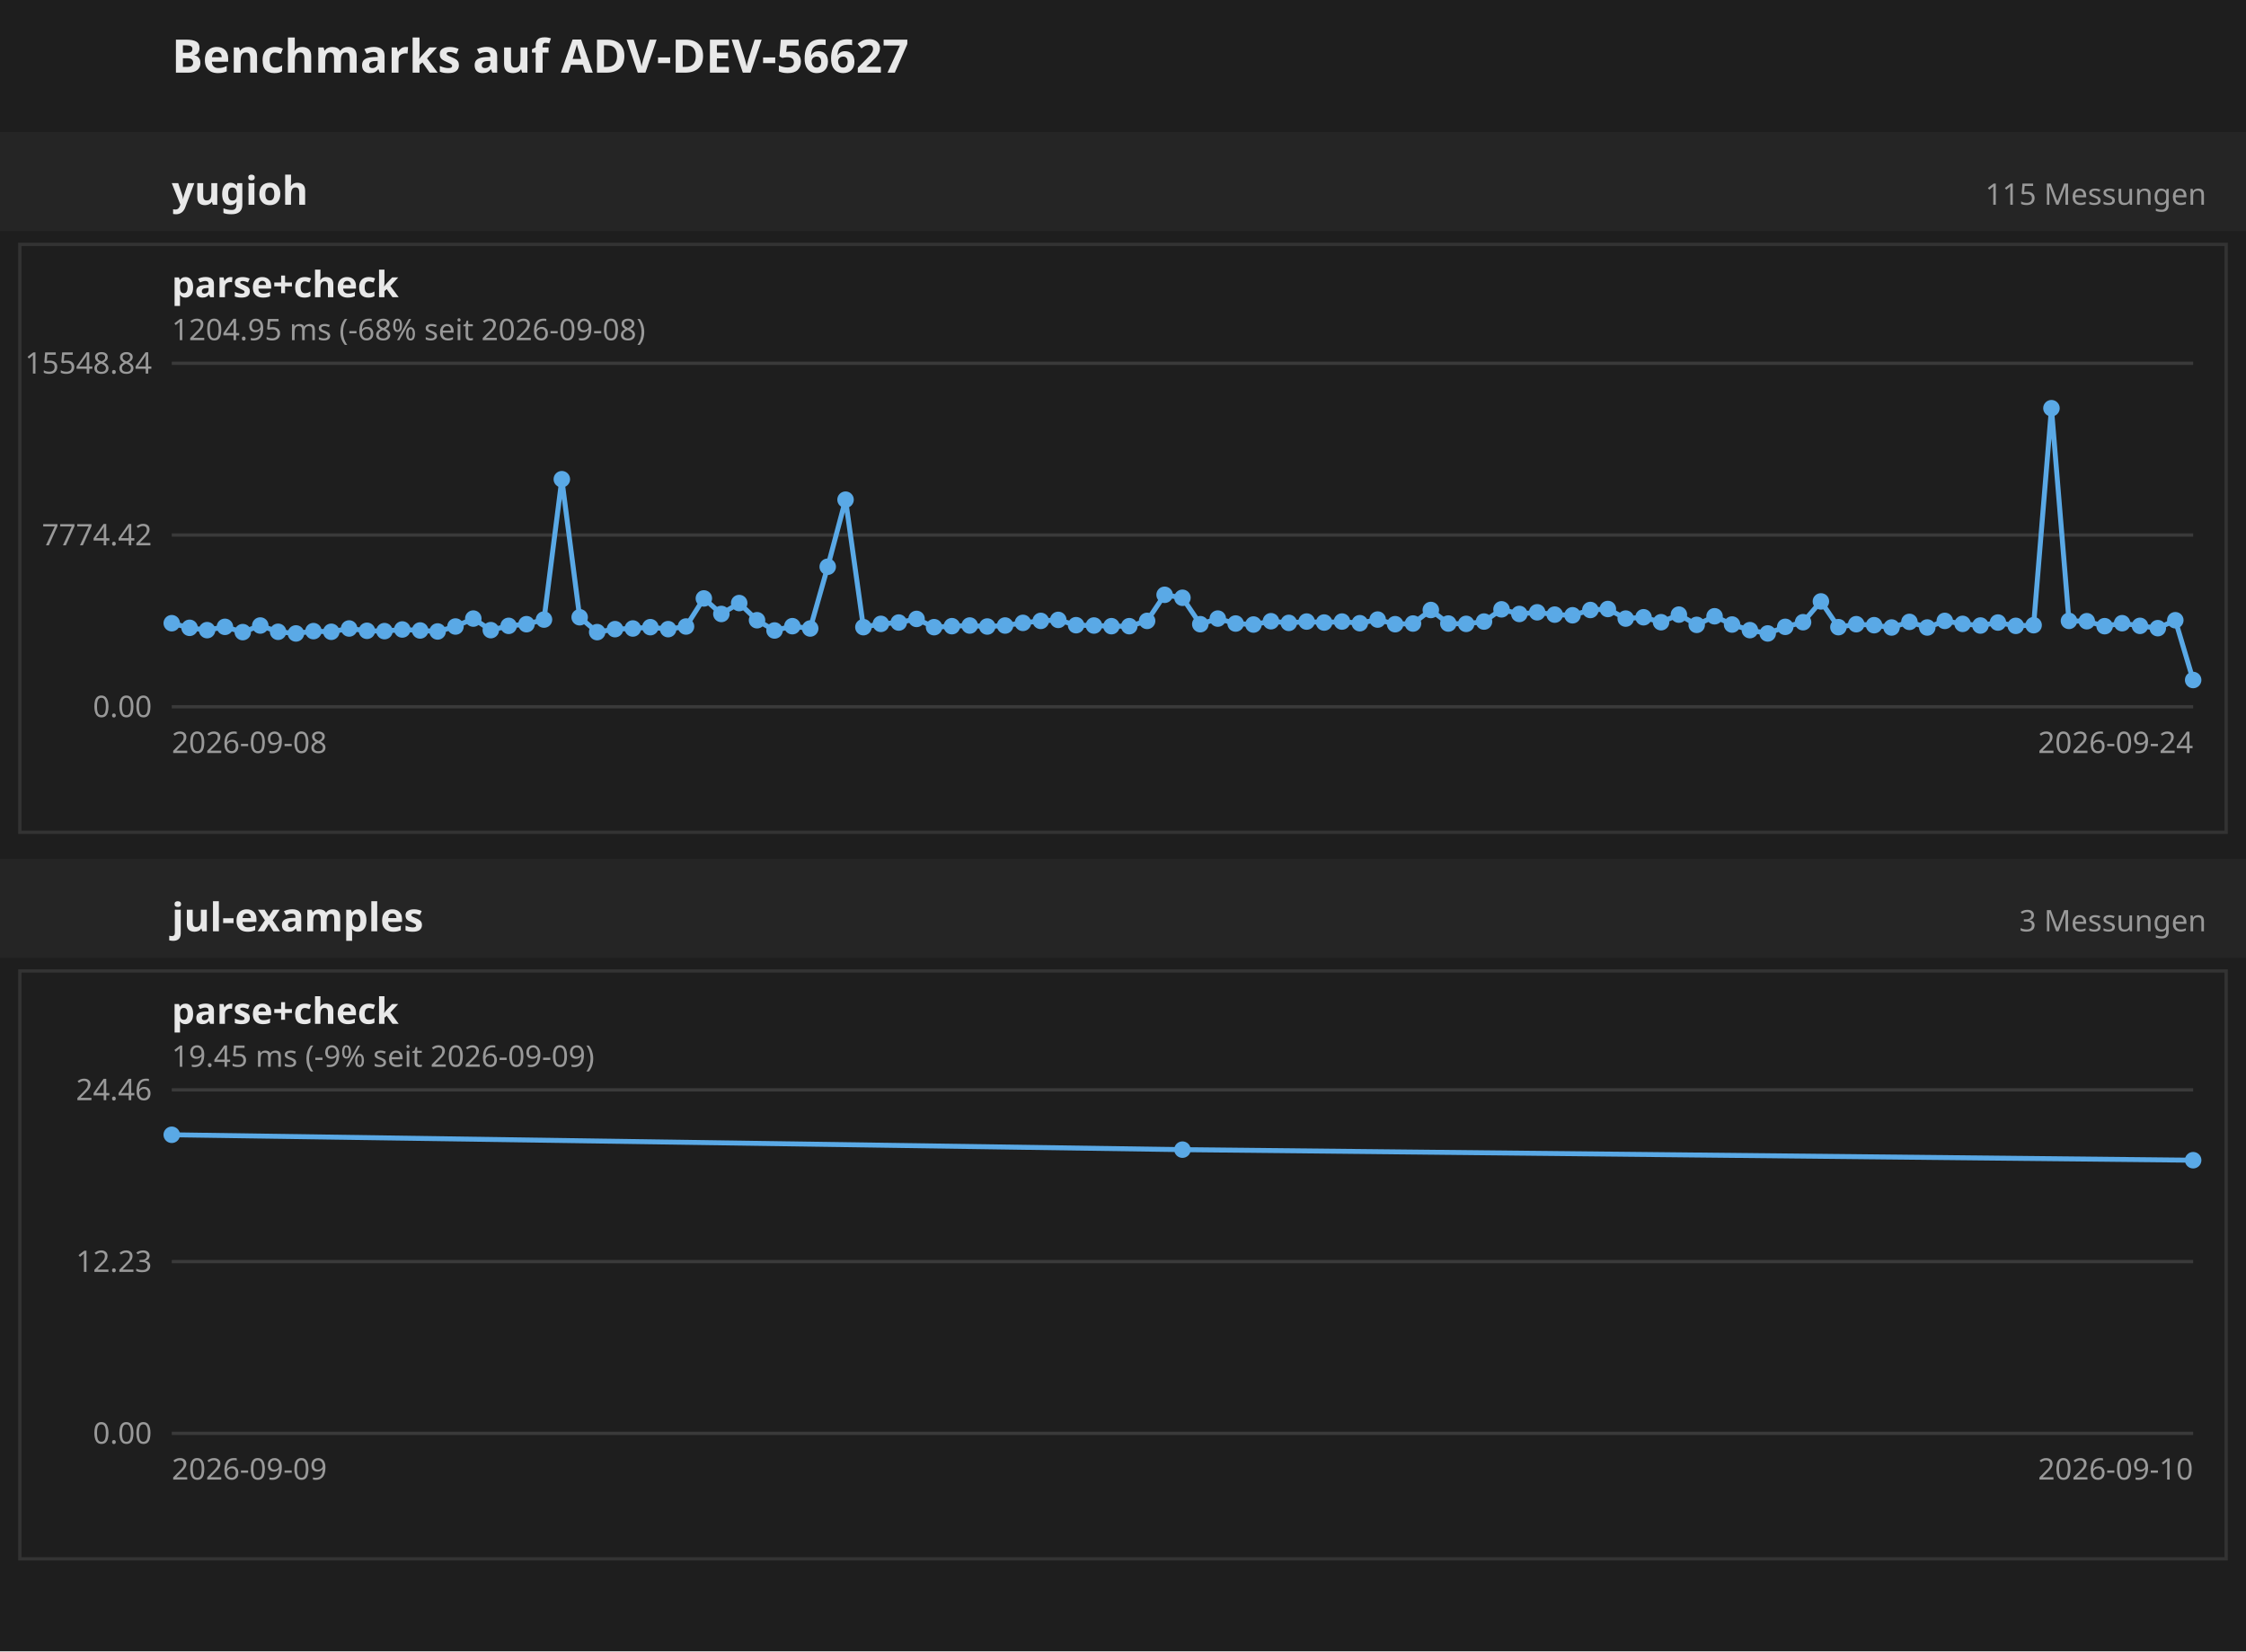
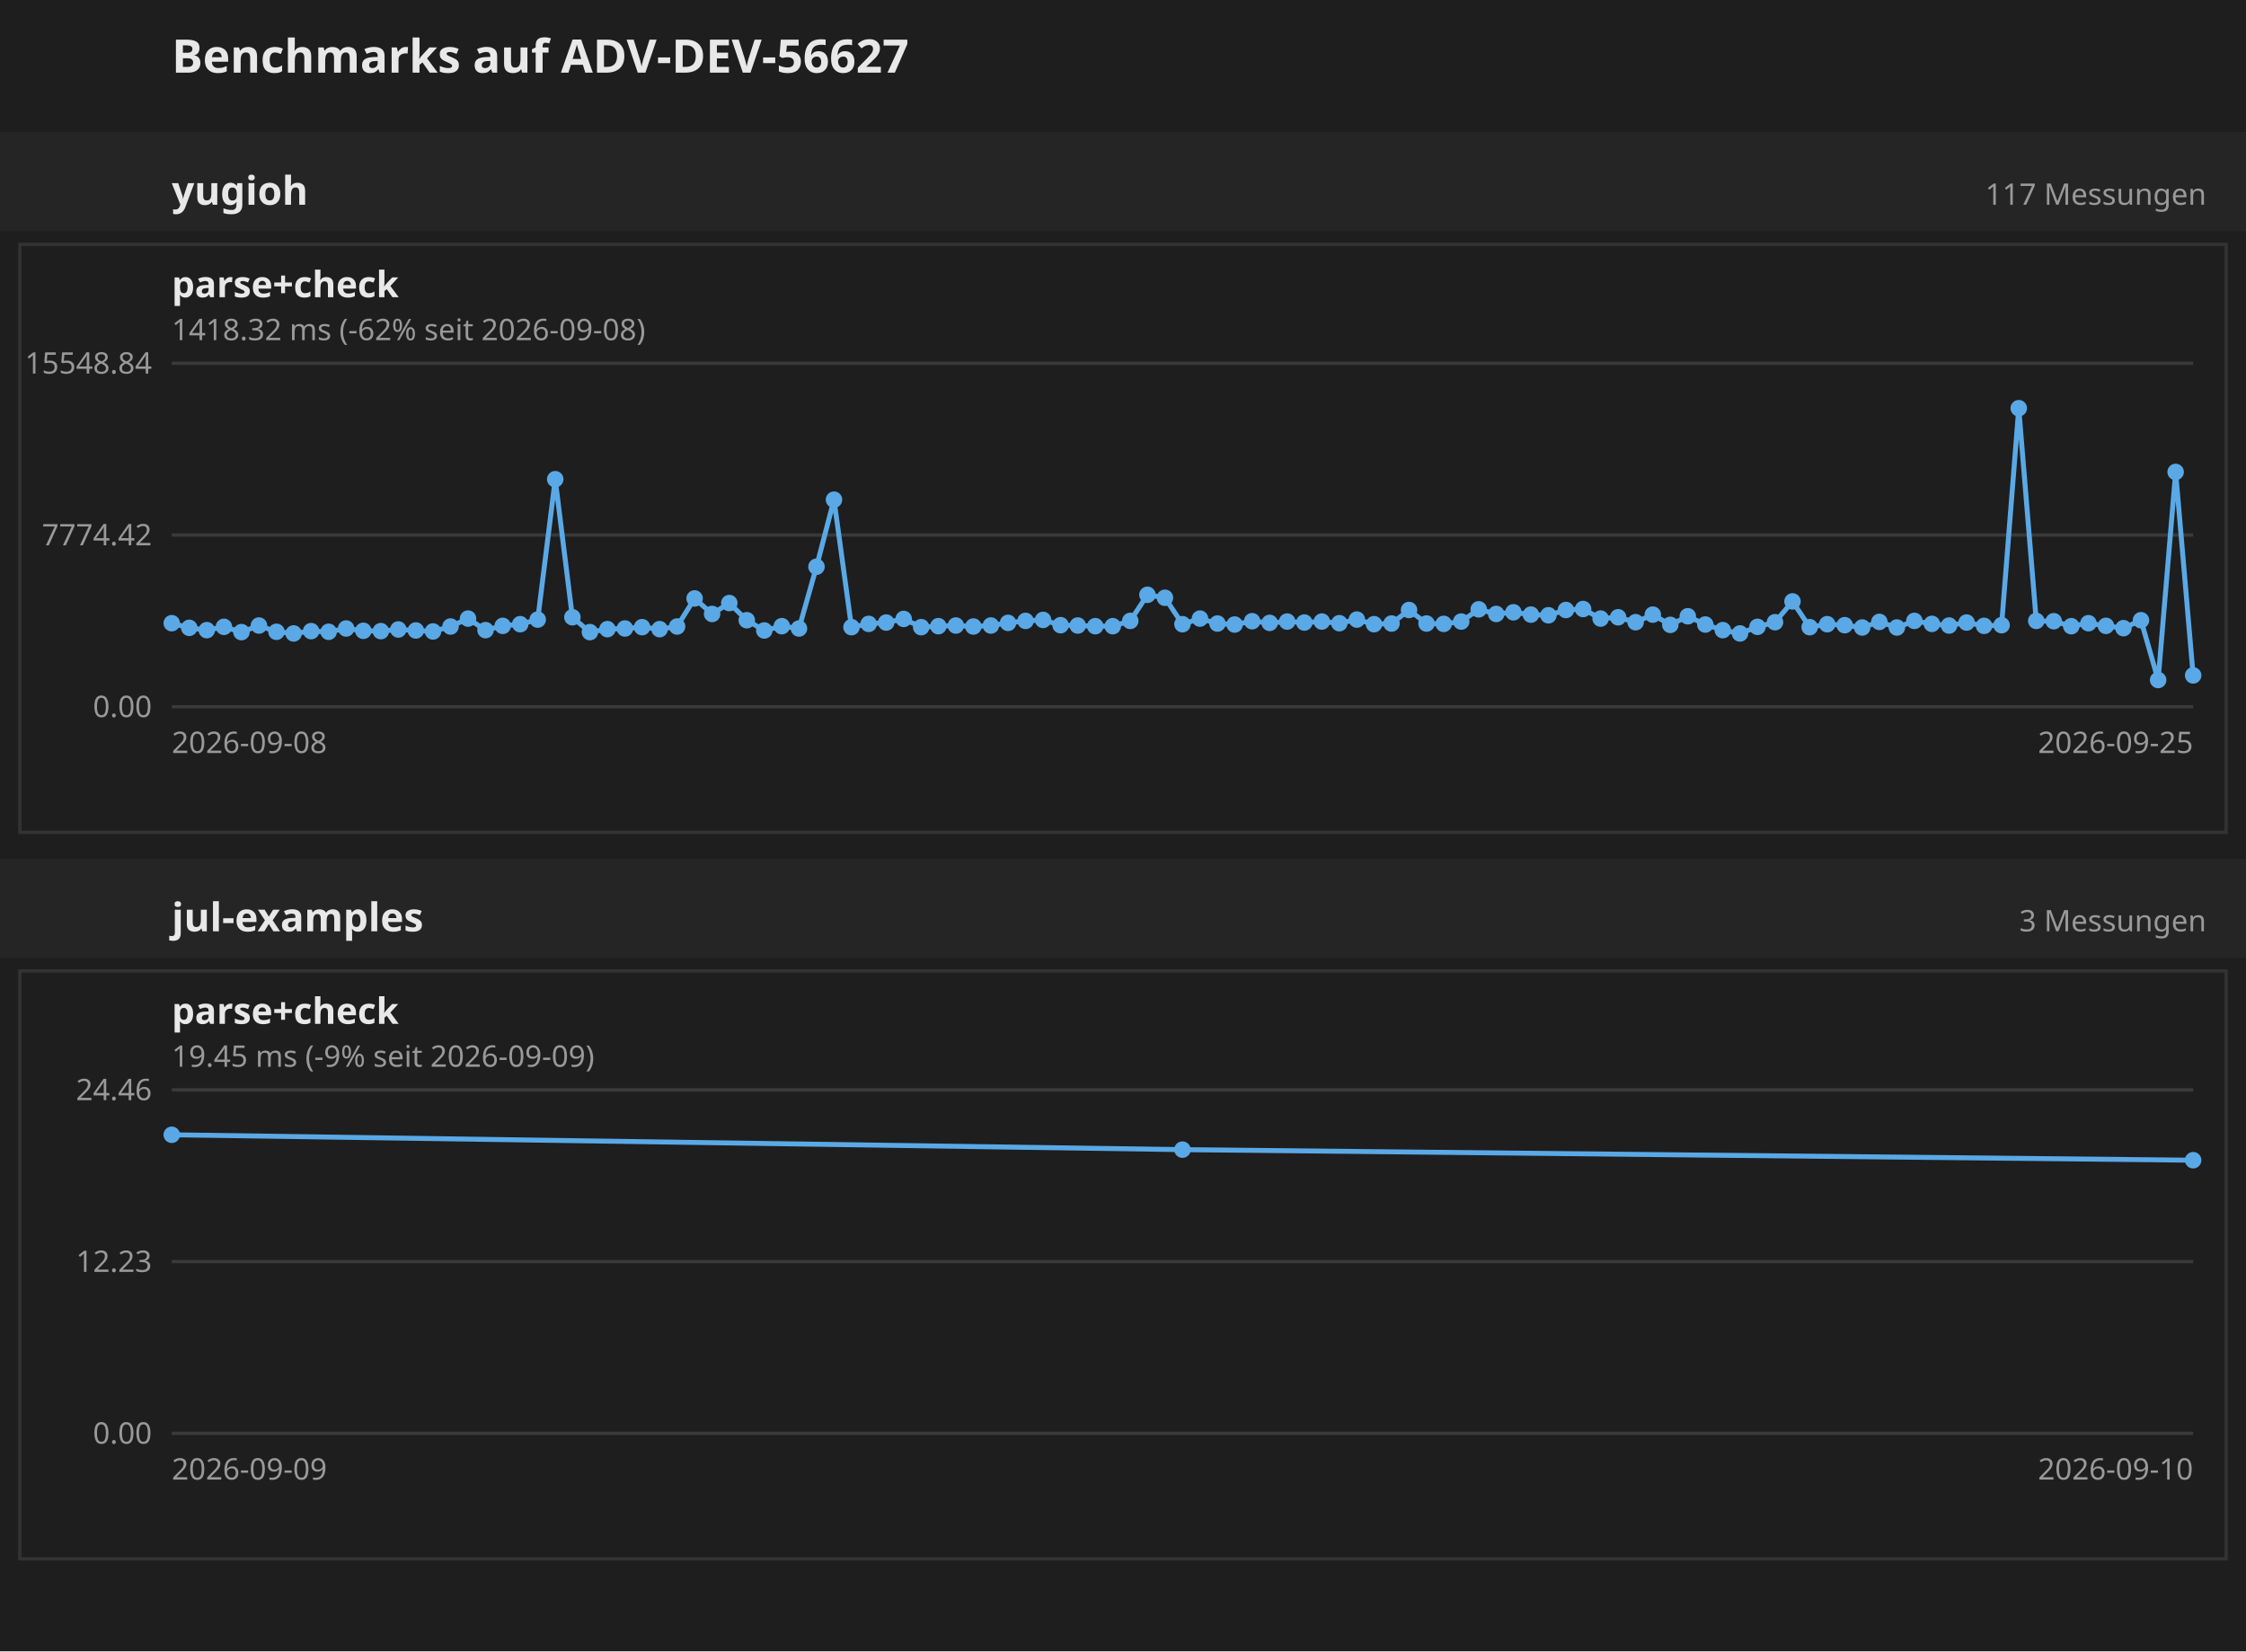
<svg xmlns="http://www.w3.org/2000/svg" width="680" height="500" font-family="sans-serif">
  <rect width="680" height="500" fill="#1e1e1e" />
  <text x="52" y="22" font-size="14" font-weight="bold" fill="#e8e8e8">Benchmarks auf ADV-DEV-56627</text>
  <g transform="translate(0 40)">
    <rect x="0" y="0" width="680" height="30" fill="#252525" />
    <text x="52" y="22" font-size="12" font-weight="bold" fill="#e8e8e8">yugioh</text>
-     <text x="668" y="22" text-anchor="end" font-size="9" fill="#999">115 Messungen</text>
+     <text x="668" y="22" text-anchor="end" font-size="9" fill="#999">117 Messungen</text>
    <g transform="translate(0 30)">
      <g transform="translate(0 0)">
        <rect x="6" y="4" width="668" height="178" fill="none" stroke="#333" />
        <text x="52" y="20" font-size="11" font-weight="bold" fill="#e8e8e8">parse+check</text>
-         <text x="52" y="33" font-size="9" fill="#999">1204.95 ms (-68% seit 2026-09-08)</text>
+         <text x="52" y="33" font-size="9" fill="#999">1418.32 ms (-62% seit 2026-09-08)</text>
        <line x1="52" y1="144.0" x2="664" y2="144.0" stroke="#3a3a3a" />
        <text x="46" y="144.0" text-anchor="end" dominant-baseline="middle" font-size="9" fill="#999">0.00</text>
        <line x1="52" y1="92.0" x2="664" y2="92.0" stroke="#3a3a3a" />
        <text x="46" y="92.0" text-anchor="end" dominant-baseline="middle" font-size="9" fill="#999">7774.42</text>
        <line x1="52" y1="40.0" x2="664" y2="40.0" stroke="#3a3a3a" />
        <text x="46" y="40.0" text-anchor="end" dominant-baseline="middle" font-size="9" fill="#999">15548.84</text>
        <text x="52" y="158" font-size="9" fill="#999">2026-09-08</text>
-         <text x="664" y="158" text-anchor="end" font-size="9" fill="#999">2026-09-24</text>
-         <polyline fill="none" stroke="#5aa9e6" stroke-width="1.5" points="52.0,118.7 57.4,120.1 62.7,120.8 68.1,119.8 73.5,121.4 78.8,119.4 84.2,121.3 89.6,121.8 94.9,121.1 100.3,121.3 105.7,120.3 111.1,121.0 116.4,121.1 121.8,120.6 127.2,120.9 132.5,121.2 137.9,119.7 143.3,117.3 148.6,120.8 154.0,119.5 159.4,119.0 164.7,117.6 170.1,75.1 175.5,116.9 180.8,121.4 186.2,120.5 191.6,120.3 196.9,119.9 202.3,120.5 207.7,119.7 213.1,111.2 218.4,115.9 223.8,112.6 229.2,117.8 234.5,120.9 239.9,119.6 245.3,120.3 250.6,101.6 256.0,81.3 261.4,119.9 266.7,118.9 272.1,118.5 277.5,117.4 282.8,119.9 288.2,119.6 293.6,119.4 298.9,119.7 304.3,119.4 309.7,118.6 315.1,118.0 320.4,117.7 325.8,119.3 331.2,119.4 336.5,119.6 341.9,119.6 347.3,118.0 352.6,110.1 358.0,111.0 363.4,119.0 368.7,117.3 374.1,118.8 379.5,119.1 384.8,118.1 390.2,118.6 395.6,118.2 400.9,118.5 406.3,118.2 411.7,118.7 417.1,117.6 422.4,119.0 427.8,118.8 433.2,114.7 438.5,118.8 443.9,118.9 449.3,118.2 454.6,114.5 460.0,115.9 465.4,115.4 470.7,116.1 476.1,116.3 481.5,114.7 486.8,114.4 492.2,117.3 497.6,116.9 502.9,118.4 508.3,116.1 513.7,119.2 519.1,116.6 524.4,119.1 529.8,120.8 535.2,121.8 540.5,119.8 545.9,118.4 551.3,112.1 556.6,119.9 562.0,119.0 567.4,119.3 572.7,120.0 578.1,118.3 583.5,120.0 588.8,118.0 594.2,118.9 599.6,119.4 604.9,118.5 610.3,119.5 615.7,119.3 621.1,53.6 626.4,118.0 631.8,118.1 637.2,119.6 642.5,118.7 647.9,119.5 653.3,120.2 658.6,117.8 664.0,135.9" />
+         <text x="664" y="158" text-anchor="end" font-size="9" fill="#999">2026-09-25</text>
+         <polyline fill="none" stroke="#5aa9e6" stroke-width="1.5" points="52.0,118.7 57.3,120.1 62.6,120.8 67.8,119.8 73.1,121.4 78.4,119.4 83.7,121.3 88.9,121.8 94.2,121.1 99.5,121.3 104.8,120.3 110.0,121.0 115.3,121.1 120.6,120.6 125.9,120.9 131.1,121.2 136.4,119.7 141.7,117.3 147.0,120.8 152.2,119.5 157.5,119.0 162.8,117.6 168.1,75.1 173.3,116.9 178.6,121.4 183.9,120.5 189.2,120.3 194.4,119.9 199.7,120.5 205.0,119.7 210.3,111.2 215.6,115.9 220.8,112.6 226.1,117.8 231.4,120.9 236.7,119.6 241.9,120.3 247.2,101.6 252.5,81.3 257.8,119.9 263.0,118.9 268.3,118.5 273.6,117.4 278.9,119.9 284.1,119.6 289.4,119.4 294.7,119.7 300.0,119.4 305.2,118.6 310.5,118.0 315.8,117.7 321.1,119.3 326.3,119.4 331.6,119.6 336.9,119.6 342.2,118.0 347.4,110.1 352.7,111.0 358.0,119.0 363.3,117.3 368.6,118.8 373.8,119.1 379.1,118.1 384.4,118.6 389.7,118.2 394.9,118.5 400.2,118.2 405.5,118.7 410.8,117.6 416.0,119.0 421.3,118.8 426.6,114.7 431.9,118.8 437.1,118.9 442.4,118.2 447.7,114.5 453.0,115.9 458.2,115.4 463.5,116.1 468.8,116.3 474.1,114.7 479.3,114.4 484.6,117.3 489.9,116.9 495.2,118.4 500.4,116.1 505.7,119.2 511.0,116.6 516.3,119.1 521.6,120.8 526.8,121.8 532.1,119.8 537.4,118.4 542.7,112.1 547.9,119.9 553.2,119.0 558.5,119.3 563.8,120.0 569.0,118.3 574.3,120.0 579.6,118.0 584.9,118.9 590.1,119.4 595.4,118.5 600.7,119.5 606.0,119.3 611.2,53.6 616.5,118.0 621.8,118.1 627.1,119.6 632.3,118.7 637.6,119.5 642.9,120.2 648.2,117.8 653.4,135.9 658.7,72.9 664.0,134.5" />
        <circle cx="52.0" cy="118.7" r="2.5" fill="#5aa9e6" />
-         <circle cx="57.4" cy="120.1" r="2.5" fill="#5aa9e6" />
-         <circle cx="62.7" cy="120.8" r="2.5" fill="#5aa9e6" />
-         <circle cx="68.1" cy="119.8" r="2.5" fill="#5aa9e6" />
-         <circle cx="73.5" cy="121.4" r="2.5" fill="#5aa9e6" />
-         <circle cx="78.8" cy="119.4" r="2.5" fill="#5aa9e6" />
-         <circle cx="84.2" cy="121.3" r="2.5" fill="#5aa9e6" />
-         <circle cx="89.6" cy="121.8" r="2.5" fill="#5aa9e6" />
-         <circle cx="94.9" cy="121.1" r="2.5" fill="#5aa9e6" />
-         <circle cx="100.3" cy="121.3" r="2.5" fill="#5aa9e6" />
-         <circle cx="105.7" cy="120.3" r="2.5" fill="#5aa9e6" />
-         <circle cx="111.1" cy="121.0" r="2.5" fill="#5aa9e6" />
-         <circle cx="116.4" cy="121.1" r="2.5" fill="#5aa9e6" />
-         <circle cx="121.8" cy="120.6" r="2.5" fill="#5aa9e6" />
-         <circle cx="127.2" cy="120.9" r="2.5" fill="#5aa9e6" />
-         <circle cx="132.5" cy="121.2" r="2.5" fill="#5aa9e6" />
-         <circle cx="137.9" cy="119.7" r="2.5" fill="#5aa9e6" />
-         <circle cx="143.3" cy="117.3" r="2.5" fill="#5aa9e6" />
-         <circle cx="148.6" cy="120.8" r="2.5" fill="#5aa9e6" />
-         <circle cx="154.0" cy="119.5" r="2.5" fill="#5aa9e6" />
-         <circle cx="159.4" cy="119.0" r="2.5" fill="#5aa9e6" />
-         <circle cx="164.7" cy="117.6" r="2.5" fill="#5aa9e6" />
-         <circle cx="170.1" cy="75.1" r="2.5" fill="#5aa9e6" />
-         <circle cx="175.5" cy="116.9" r="2.5" fill="#5aa9e6" />
-         <circle cx="180.8" cy="121.4" r="2.5" fill="#5aa9e6" />
-         <circle cx="186.2" cy="120.5" r="2.5" fill="#5aa9e6" />
-         <circle cx="191.6" cy="120.3" r="2.5" fill="#5aa9e6" />
-         <circle cx="196.9" cy="119.9" r="2.5" fill="#5aa9e6" />
-         <circle cx="202.3" cy="120.5" r="2.5" fill="#5aa9e6" />
-         <circle cx="207.7" cy="119.7" r="2.5" fill="#5aa9e6" />
-         <circle cx="213.1" cy="111.2" r="2.5" fill="#5aa9e6" />
-         <circle cx="218.4" cy="115.9" r="2.5" fill="#5aa9e6" />
-         <circle cx="223.8" cy="112.6" r="2.5" fill="#5aa9e6" />
-         <circle cx="229.2" cy="117.8" r="2.5" fill="#5aa9e6" />
-         <circle cx="234.5" cy="120.9" r="2.5" fill="#5aa9e6" />
-         <circle cx="239.9" cy="119.6" r="2.5" fill="#5aa9e6" />
-         <circle cx="245.3" cy="120.3" r="2.5" fill="#5aa9e6" />
-         <circle cx="250.6" cy="101.6" r="2.5" fill="#5aa9e6" />
-         <circle cx="256.0" cy="81.3" r="2.5" fill="#5aa9e6" />
-         <circle cx="261.4" cy="119.9" r="2.5" fill="#5aa9e6" />
-         <circle cx="266.7" cy="118.9" r="2.5" fill="#5aa9e6" />
-         <circle cx="272.1" cy="118.5" r="2.5" fill="#5aa9e6" />
-         <circle cx="277.5" cy="117.4" r="2.5" fill="#5aa9e6" />
-         <circle cx="282.8" cy="119.9" r="2.5" fill="#5aa9e6" />
-         <circle cx="288.2" cy="119.6" r="2.5" fill="#5aa9e6" />
-         <circle cx="293.6" cy="119.4" r="2.5" fill="#5aa9e6" />
-         <circle cx="298.9" cy="119.7" r="2.5" fill="#5aa9e6" />
-         <circle cx="304.3" cy="119.4" r="2.5" fill="#5aa9e6" />
-         <circle cx="309.7" cy="118.6" r="2.5" fill="#5aa9e6" />
-         <circle cx="315.1" cy="118.0" r="2.5" fill="#5aa9e6" />
-         <circle cx="320.4" cy="117.7" r="2.5" fill="#5aa9e6" />
-         <circle cx="325.8" cy="119.3" r="2.5" fill="#5aa9e6" />
-         <circle cx="331.2" cy="119.4" r="2.5" fill="#5aa9e6" />
-         <circle cx="336.5" cy="119.6" r="2.5" fill="#5aa9e6" />
-         <circle cx="341.9" cy="119.6" r="2.5" fill="#5aa9e6" />
-         <circle cx="347.3" cy="118.0" r="2.5" fill="#5aa9e6" />
-         <circle cx="352.6" cy="110.1" r="2.5" fill="#5aa9e6" />
-         <circle cx="358.0" cy="111.0" r="2.5" fill="#5aa9e6" />
-         <circle cx="363.4" cy="119.0" r="2.5" fill="#5aa9e6" />
-         <circle cx="368.7" cy="117.3" r="2.5" fill="#5aa9e6" />
-         <circle cx="374.1" cy="118.8" r="2.5" fill="#5aa9e6" />
-         <circle cx="379.5" cy="119.1" r="2.5" fill="#5aa9e6" />
-         <circle cx="384.8" cy="118.1" r="2.5" fill="#5aa9e6" />
-         <circle cx="390.2" cy="118.6" r="2.5" fill="#5aa9e6" />
-         <circle cx="395.6" cy="118.2" r="2.5" fill="#5aa9e6" />
-         <circle cx="400.9" cy="118.5" r="2.5" fill="#5aa9e6" />
-         <circle cx="406.3" cy="118.2" r="2.5" fill="#5aa9e6" />
-         <circle cx="411.7" cy="118.7" r="2.5" fill="#5aa9e6" />
-         <circle cx="417.1" cy="117.6" r="2.5" fill="#5aa9e6" />
-         <circle cx="422.4" cy="119.0" r="2.5" fill="#5aa9e6" />
-         <circle cx="427.8" cy="118.8" r="2.5" fill="#5aa9e6" />
-         <circle cx="433.2" cy="114.7" r="2.5" fill="#5aa9e6" />
-         <circle cx="438.5" cy="118.8" r="2.5" fill="#5aa9e6" />
-         <circle cx="443.9" cy="118.9" r="2.5" fill="#5aa9e6" />
-         <circle cx="449.3" cy="118.2" r="2.5" fill="#5aa9e6" />
-         <circle cx="454.6" cy="114.5" r="2.5" fill="#5aa9e6" />
-         <circle cx="460.0" cy="115.9" r="2.5" fill="#5aa9e6" />
-         <circle cx="465.4" cy="115.4" r="2.5" fill="#5aa9e6" />
-         <circle cx="470.7" cy="116.1" r="2.5" fill="#5aa9e6" />
-         <circle cx="476.1" cy="116.3" r="2.5" fill="#5aa9e6" />
-         <circle cx="481.5" cy="114.7" r="2.5" fill="#5aa9e6" />
-         <circle cx="486.8" cy="114.4" r="2.5" fill="#5aa9e6" />
-         <circle cx="492.2" cy="117.3" r="2.5" fill="#5aa9e6" />
-         <circle cx="497.6" cy="116.9" r="2.5" fill="#5aa9e6" />
-         <circle cx="502.9" cy="118.4" r="2.5" fill="#5aa9e6" />
-         <circle cx="508.3" cy="116.1" r="2.5" fill="#5aa9e6" />
-         <circle cx="513.7" cy="119.2" r="2.5" fill="#5aa9e6" />
-         <circle cx="519.1" cy="116.6" r="2.5" fill="#5aa9e6" />
-         <circle cx="524.4" cy="119.1" r="2.5" fill="#5aa9e6" />
-         <circle cx="529.8" cy="120.8" r="2.5" fill="#5aa9e6" />
-         <circle cx="535.2" cy="121.8" r="2.5" fill="#5aa9e6" />
-         <circle cx="540.5" cy="119.8" r="2.5" fill="#5aa9e6" />
-         <circle cx="545.9" cy="118.4" r="2.5" fill="#5aa9e6" />
-         <circle cx="551.3" cy="112.1" r="2.5" fill="#5aa9e6" />
-         <circle cx="556.6" cy="119.9" r="2.5" fill="#5aa9e6" />
-         <circle cx="562.0" cy="119.0" r="2.5" fill="#5aa9e6" />
-         <circle cx="567.4" cy="119.3" r="2.5" fill="#5aa9e6" />
-         <circle cx="572.7" cy="120.0" r="2.5" fill="#5aa9e6" />
-         <circle cx="578.1" cy="118.3" r="2.5" fill="#5aa9e6" />
-         <circle cx="583.5" cy="120.0" r="2.5" fill="#5aa9e6" />
-         <circle cx="588.8" cy="118.0" r="2.5" fill="#5aa9e6" />
-         <circle cx="594.2" cy="118.9" r="2.5" fill="#5aa9e6" />
-         <circle cx="599.6" cy="119.4" r="2.5" fill="#5aa9e6" />
-         <circle cx="604.9" cy="118.5" r="2.5" fill="#5aa9e6" />
-         <circle cx="610.3" cy="119.5" r="2.5" fill="#5aa9e6" />
-         <circle cx="615.7" cy="119.3" r="2.5" fill="#5aa9e6" />
-         <circle cx="621.1" cy="53.6" r="2.5" fill="#5aa9e6" />
-         <circle cx="626.4" cy="118.0" r="2.5" fill="#5aa9e6" />
-         <circle cx="631.8" cy="118.1" r="2.5" fill="#5aa9e6" />
-         <circle cx="637.2" cy="119.6" r="2.5" fill="#5aa9e6" />
-         <circle cx="642.5" cy="118.7" r="2.5" fill="#5aa9e6" />
-         <circle cx="647.9" cy="119.5" r="2.5" fill="#5aa9e6" />
-         <circle cx="653.3" cy="120.2" r="2.5" fill="#5aa9e6" />
-         <circle cx="658.6" cy="117.8" r="2.5" fill="#5aa9e6" />
-         <circle cx="664.0" cy="135.9" r="2.5" fill="#5aa9e6" />
+         <circle cx="57.3" cy="120.1" r="2.5" fill="#5aa9e6" />
+         <circle cx="62.6" cy="120.8" r="2.5" fill="#5aa9e6" />
+         <circle cx="67.8" cy="119.8" r="2.5" fill="#5aa9e6" />
+         <circle cx="73.1" cy="121.4" r="2.5" fill="#5aa9e6" />
+         <circle cx="78.4" cy="119.4" r="2.5" fill="#5aa9e6" />
+         <circle cx="83.7" cy="121.3" r="2.5" fill="#5aa9e6" />
+         <circle cx="88.9" cy="121.8" r="2.5" fill="#5aa9e6" />
+         <circle cx="94.2" cy="121.1" r="2.5" fill="#5aa9e6" />
+         <circle cx="99.5" cy="121.3" r="2.5" fill="#5aa9e6" />
+         <circle cx="104.8" cy="120.3" r="2.5" fill="#5aa9e6" />
+         <circle cx="110.0" cy="121.0" r="2.5" fill="#5aa9e6" />
+         <circle cx="115.3" cy="121.1" r="2.5" fill="#5aa9e6" />
+         <circle cx="120.6" cy="120.6" r="2.5" fill="#5aa9e6" />
+         <circle cx="125.9" cy="120.9" r="2.5" fill="#5aa9e6" />
+         <circle cx="131.1" cy="121.2" r="2.5" fill="#5aa9e6" />
+         <circle cx="136.4" cy="119.7" r="2.5" fill="#5aa9e6" />
+         <circle cx="141.7" cy="117.3" r="2.5" fill="#5aa9e6" />
+         <circle cx="147.0" cy="120.8" r="2.5" fill="#5aa9e6" />
+         <circle cx="152.2" cy="119.5" r="2.5" fill="#5aa9e6" />
+         <circle cx="157.5" cy="119.0" r="2.5" fill="#5aa9e6" />
+         <circle cx="162.8" cy="117.6" r="2.5" fill="#5aa9e6" />
+         <circle cx="168.1" cy="75.1" r="2.5" fill="#5aa9e6" />
+         <circle cx="173.3" cy="116.9" r="2.5" fill="#5aa9e6" />
+         <circle cx="178.6" cy="121.4" r="2.5" fill="#5aa9e6" />
+         <circle cx="183.9" cy="120.5" r="2.5" fill="#5aa9e6" />
+         <circle cx="189.2" cy="120.3" r="2.5" fill="#5aa9e6" />
+         <circle cx="194.4" cy="119.9" r="2.5" fill="#5aa9e6" />
+         <circle cx="199.7" cy="120.5" r="2.5" fill="#5aa9e6" />
+         <circle cx="205.0" cy="119.7" r="2.5" fill="#5aa9e6" />
+         <circle cx="210.3" cy="111.2" r="2.5" fill="#5aa9e6" />
+         <circle cx="215.6" cy="115.9" r="2.5" fill="#5aa9e6" />
+         <circle cx="220.8" cy="112.6" r="2.5" fill="#5aa9e6" />
+         <circle cx="226.1" cy="117.8" r="2.5" fill="#5aa9e6" />
+         <circle cx="231.4" cy="120.9" r="2.5" fill="#5aa9e6" />
+         <circle cx="236.7" cy="119.6" r="2.5" fill="#5aa9e6" />
+         <circle cx="241.9" cy="120.3" r="2.5" fill="#5aa9e6" />
+         <circle cx="247.2" cy="101.6" r="2.5" fill="#5aa9e6" />
+         <circle cx="252.5" cy="81.3" r="2.5" fill="#5aa9e6" />
+         <circle cx="257.8" cy="119.9" r="2.5" fill="#5aa9e6" />
+         <circle cx="263.0" cy="118.9" r="2.5" fill="#5aa9e6" />
+         <circle cx="268.3" cy="118.5" r="2.5" fill="#5aa9e6" />
+         <circle cx="273.6" cy="117.4" r="2.5" fill="#5aa9e6" />
+         <circle cx="278.9" cy="119.9" r="2.5" fill="#5aa9e6" />
+         <circle cx="284.1" cy="119.6" r="2.5" fill="#5aa9e6" />
+         <circle cx="289.4" cy="119.4" r="2.5" fill="#5aa9e6" />
+         <circle cx="294.7" cy="119.7" r="2.5" fill="#5aa9e6" />
+         <circle cx="300.0" cy="119.4" r="2.5" fill="#5aa9e6" />
+         <circle cx="305.2" cy="118.6" r="2.5" fill="#5aa9e6" />
+         <circle cx="310.5" cy="118.0" r="2.5" fill="#5aa9e6" />
+         <circle cx="315.8" cy="117.7" r="2.5" fill="#5aa9e6" />
+         <circle cx="321.1" cy="119.3" r="2.5" fill="#5aa9e6" />
+         <circle cx="326.3" cy="119.4" r="2.5" fill="#5aa9e6" />
+         <circle cx="331.6" cy="119.6" r="2.5" fill="#5aa9e6" />
+         <circle cx="336.9" cy="119.6" r="2.5" fill="#5aa9e6" />
+         <circle cx="342.2" cy="118.0" r="2.5" fill="#5aa9e6" />
+         <circle cx="347.4" cy="110.1" r="2.5" fill="#5aa9e6" />
+         <circle cx="352.7" cy="111.0" r="2.5" fill="#5aa9e6" />
+         <circle cx="358.0" cy="119.0" r="2.5" fill="#5aa9e6" />
+         <circle cx="363.3" cy="117.3" r="2.5" fill="#5aa9e6" />
+         <circle cx="368.6" cy="118.8" r="2.5" fill="#5aa9e6" />
+         <circle cx="373.8" cy="119.1" r="2.5" fill="#5aa9e6" />
+         <circle cx="379.1" cy="118.1" r="2.5" fill="#5aa9e6" />
+         <circle cx="384.4" cy="118.6" r="2.5" fill="#5aa9e6" />
+         <circle cx="389.7" cy="118.2" r="2.5" fill="#5aa9e6" />
+         <circle cx="394.9" cy="118.5" r="2.5" fill="#5aa9e6" />
+         <circle cx="400.2" cy="118.2" r="2.5" fill="#5aa9e6" />
+         <circle cx="405.5" cy="118.7" r="2.5" fill="#5aa9e6" />
+         <circle cx="410.8" cy="117.6" r="2.5" fill="#5aa9e6" />
+         <circle cx="416.0" cy="119.0" r="2.5" fill="#5aa9e6" />
+         <circle cx="421.3" cy="118.8" r="2.5" fill="#5aa9e6" />
+         <circle cx="426.6" cy="114.7" r="2.5" fill="#5aa9e6" />
+         <circle cx="431.9" cy="118.8" r="2.5" fill="#5aa9e6" />
+         <circle cx="437.1" cy="118.9" r="2.5" fill="#5aa9e6" />
+         <circle cx="442.4" cy="118.2" r="2.5" fill="#5aa9e6" />
+         <circle cx="447.7" cy="114.5" r="2.5" fill="#5aa9e6" />
+         <circle cx="453.0" cy="115.9" r="2.5" fill="#5aa9e6" />
+         <circle cx="458.2" cy="115.4" r="2.5" fill="#5aa9e6" />
+         <circle cx="463.5" cy="116.1" r="2.5" fill="#5aa9e6" />
+         <circle cx="468.8" cy="116.3" r="2.5" fill="#5aa9e6" />
+         <circle cx="474.1" cy="114.7" r="2.5" fill="#5aa9e6" />
+         <circle cx="479.3" cy="114.4" r="2.5" fill="#5aa9e6" />
+         <circle cx="484.6" cy="117.3" r="2.5" fill="#5aa9e6" />
+         <circle cx="489.9" cy="116.9" r="2.5" fill="#5aa9e6" />
+         <circle cx="495.2" cy="118.4" r="2.5" fill="#5aa9e6" />
+         <circle cx="500.4" cy="116.1" r="2.5" fill="#5aa9e6" />
+         <circle cx="505.7" cy="119.2" r="2.5" fill="#5aa9e6" />
+         <circle cx="511.0" cy="116.6" r="2.5" fill="#5aa9e6" />
+         <circle cx="516.3" cy="119.1" r="2.5" fill="#5aa9e6" />
+         <circle cx="521.6" cy="120.8" r="2.5" fill="#5aa9e6" />
+         <circle cx="526.8" cy="121.8" r="2.5" fill="#5aa9e6" />
+         <circle cx="532.1" cy="119.8" r="2.5" fill="#5aa9e6" />
+         <circle cx="537.4" cy="118.4" r="2.5" fill="#5aa9e6" />
+         <circle cx="542.7" cy="112.1" r="2.5" fill="#5aa9e6" />
+         <circle cx="547.9" cy="119.9" r="2.5" fill="#5aa9e6" />
+         <circle cx="553.2" cy="119.0" r="2.5" fill="#5aa9e6" />
+         <circle cx="558.5" cy="119.3" r="2.5" fill="#5aa9e6" />
+         <circle cx="563.8" cy="120.0" r="2.5" fill="#5aa9e6" />
+         <circle cx="569.0" cy="118.3" r="2.5" fill="#5aa9e6" />
+         <circle cx="574.3" cy="120.0" r="2.5" fill="#5aa9e6" />
+         <circle cx="579.6" cy="118.0" r="2.5" fill="#5aa9e6" />
+         <circle cx="584.9" cy="118.9" r="2.5" fill="#5aa9e6" />
+         <circle cx="590.1" cy="119.4" r="2.5" fill="#5aa9e6" />
+         <circle cx="595.4" cy="118.5" r="2.5" fill="#5aa9e6" />
+         <circle cx="600.7" cy="119.5" r="2.5" fill="#5aa9e6" />
+         <circle cx="606.0" cy="119.3" r="2.5" fill="#5aa9e6" />
+         <circle cx="611.2" cy="53.6" r="2.5" fill="#5aa9e6" />
+         <circle cx="616.5" cy="118.0" r="2.5" fill="#5aa9e6" />
+         <circle cx="621.8" cy="118.1" r="2.5" fill="#5aa9e6" />
+         <circle cx="627.1" cy="119.6" r="2.5" fill="#5aa9e6" />
+         <circle cx="632.3" cy="118.7" r="2.5" fill="#5aa9e6" />
+         <circle cx="637.6" cy="119.5" r="2.5" fill="#5aa9e6" />
+         <circle cx="642.9" cy="120.2" r="2.5" fill="#5aa9e6" />
+         <circle cx="648.2" cy="117.8" r="2.5" fill="#5aa9e6" />
+         <circle cx="653.4" cy="135.9" r="2.5" fill="#5aa9e6" />
+         <circle cx="658.7" cy="72.9" r="2.5" fill="#5aa9e6" />
+         <circle cx="664.0" cy="134.5" r="2.5" fill="#5aa9e6" />
      </g>
    </g>
  </g>
  <g transform="translate(0 260)">
    <rect x="0" y="0" width="680" height="30" fill="#252525" />
    <text x="52" y="22" font-size="12" font-weight="bold" fill="#e8e8e8">jul-examples</text>
    <text x="668" y="22" text-anchor="end" font-size="9" fill="#999">3 Messungen</text>
    <g transform="translate(0 30)">
      <g transform="translate(0 0)">
        <rect x="6" y="4" width="668" height="178" fill="none" stroke="#333" />
        <text x="52" y="20" font-size="11" font-weight="bold" fill="#e8e8e8">parse+check</text>
        <text x="52" y="33" font-size="9" fill="#999">19.45 ms (-9% seit 2026-09-09)</text>
        <line x1="52" y1="144.0" x2="664" y2="144.0" stroke="#3a3a3a" />
        <text x="46" y="144.0" text-anchor="end" dominant-baseline="middle" font-size="9" fill="#999">0.00</text>
        <line x1="52" y1="92.0" x2="664" y2="92.0" stroke="#3a3a3a" />
        <text x="46" y="92.0" text-anchor="end" dominant-baseline="middle" font-size="9" fill="#999">12.23</text>
        <line x1="52" y1="40.0" x2="664" y2="40.0" stroke="#3a3a3a" />
        <text x="46" y="40.0" text-anchor="end" dominant-baseline="middle" font-size="9" fill="#999">24.46</text>
        <text x="52" y="158" font-size="9" fill="#999">2026-09-09</text>
        <text x="664" y="158" text-anchor="end" font-size="9" fill="#999">2026-09-10</text>
        <polyline fill="none" stroke="#5aa9e6" stroke-width="1.5" points="52.0,53.6 358.0,58.1 664.0,61.3" />
        <circle cx="52.0" cy="53.6" r="2.5" fill="#5aa9e6" />
        <circle cx="358.0" cy="58.1" r="2.5" fill="#5aa9e6" />
        <circle cx="664.0" cy="61.3" r="2.5" fill="#5aa9e6" />
      </g>
    </g>
  </g>
</svg>
